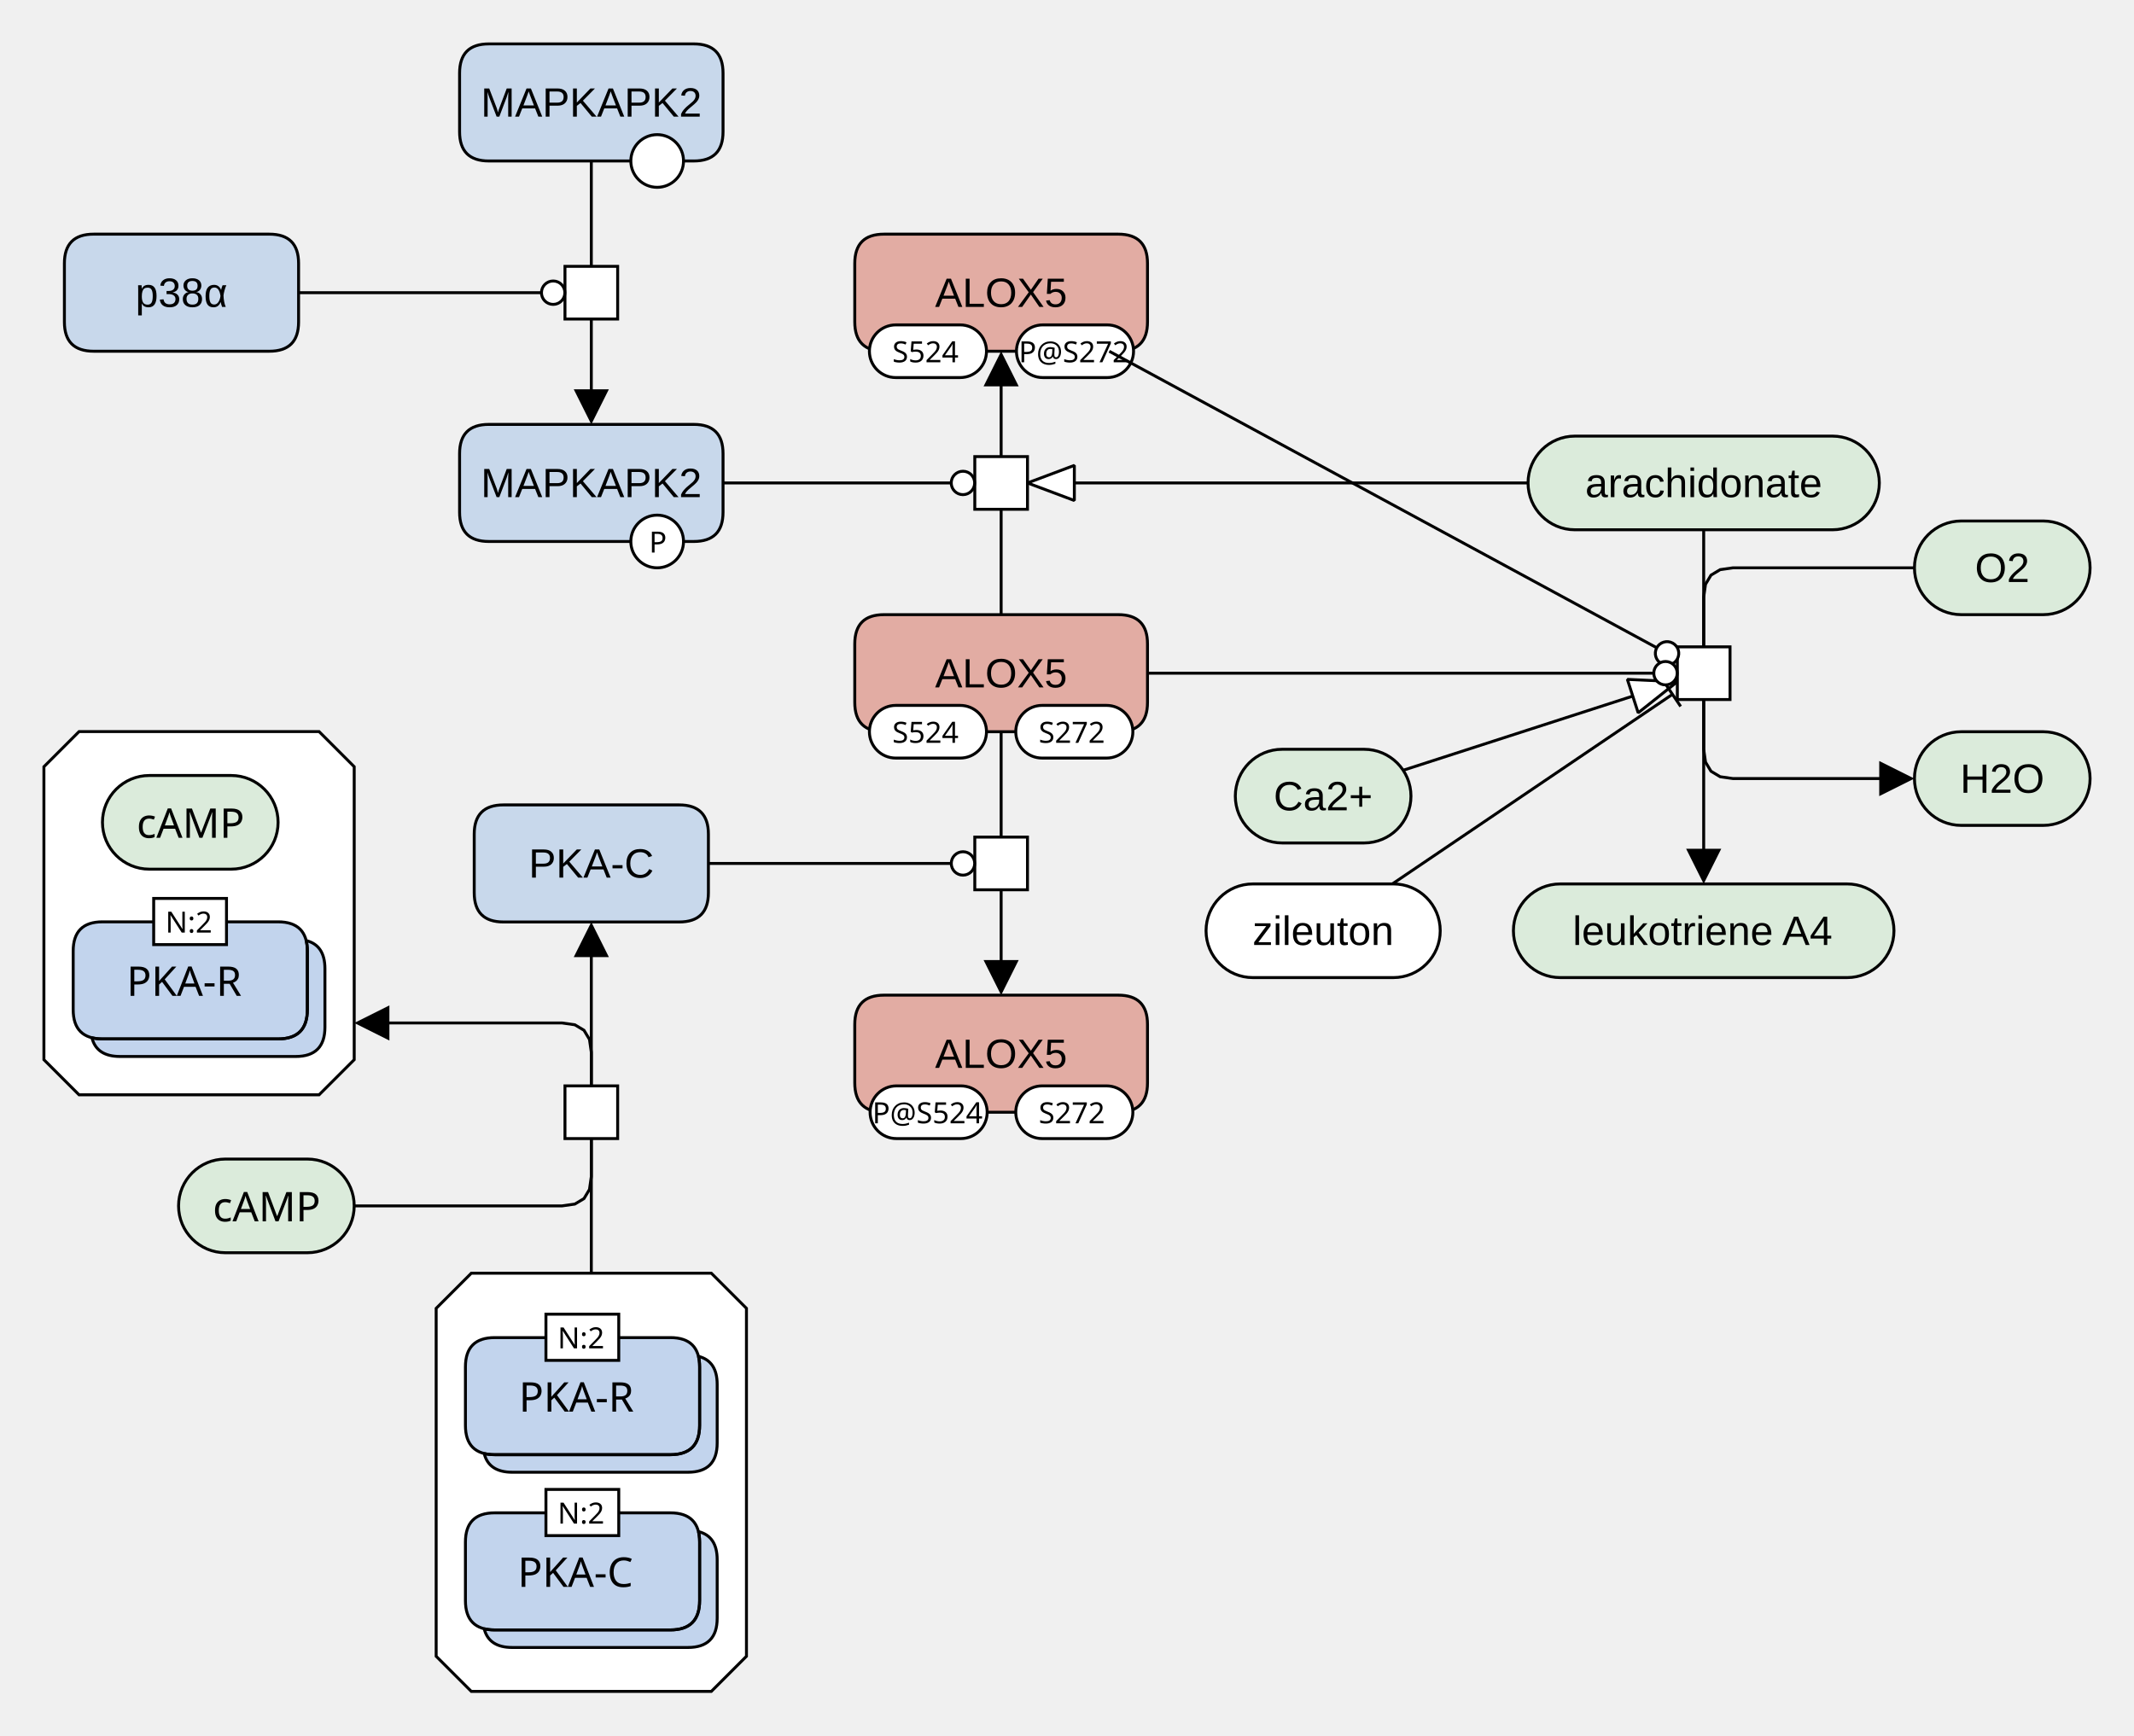
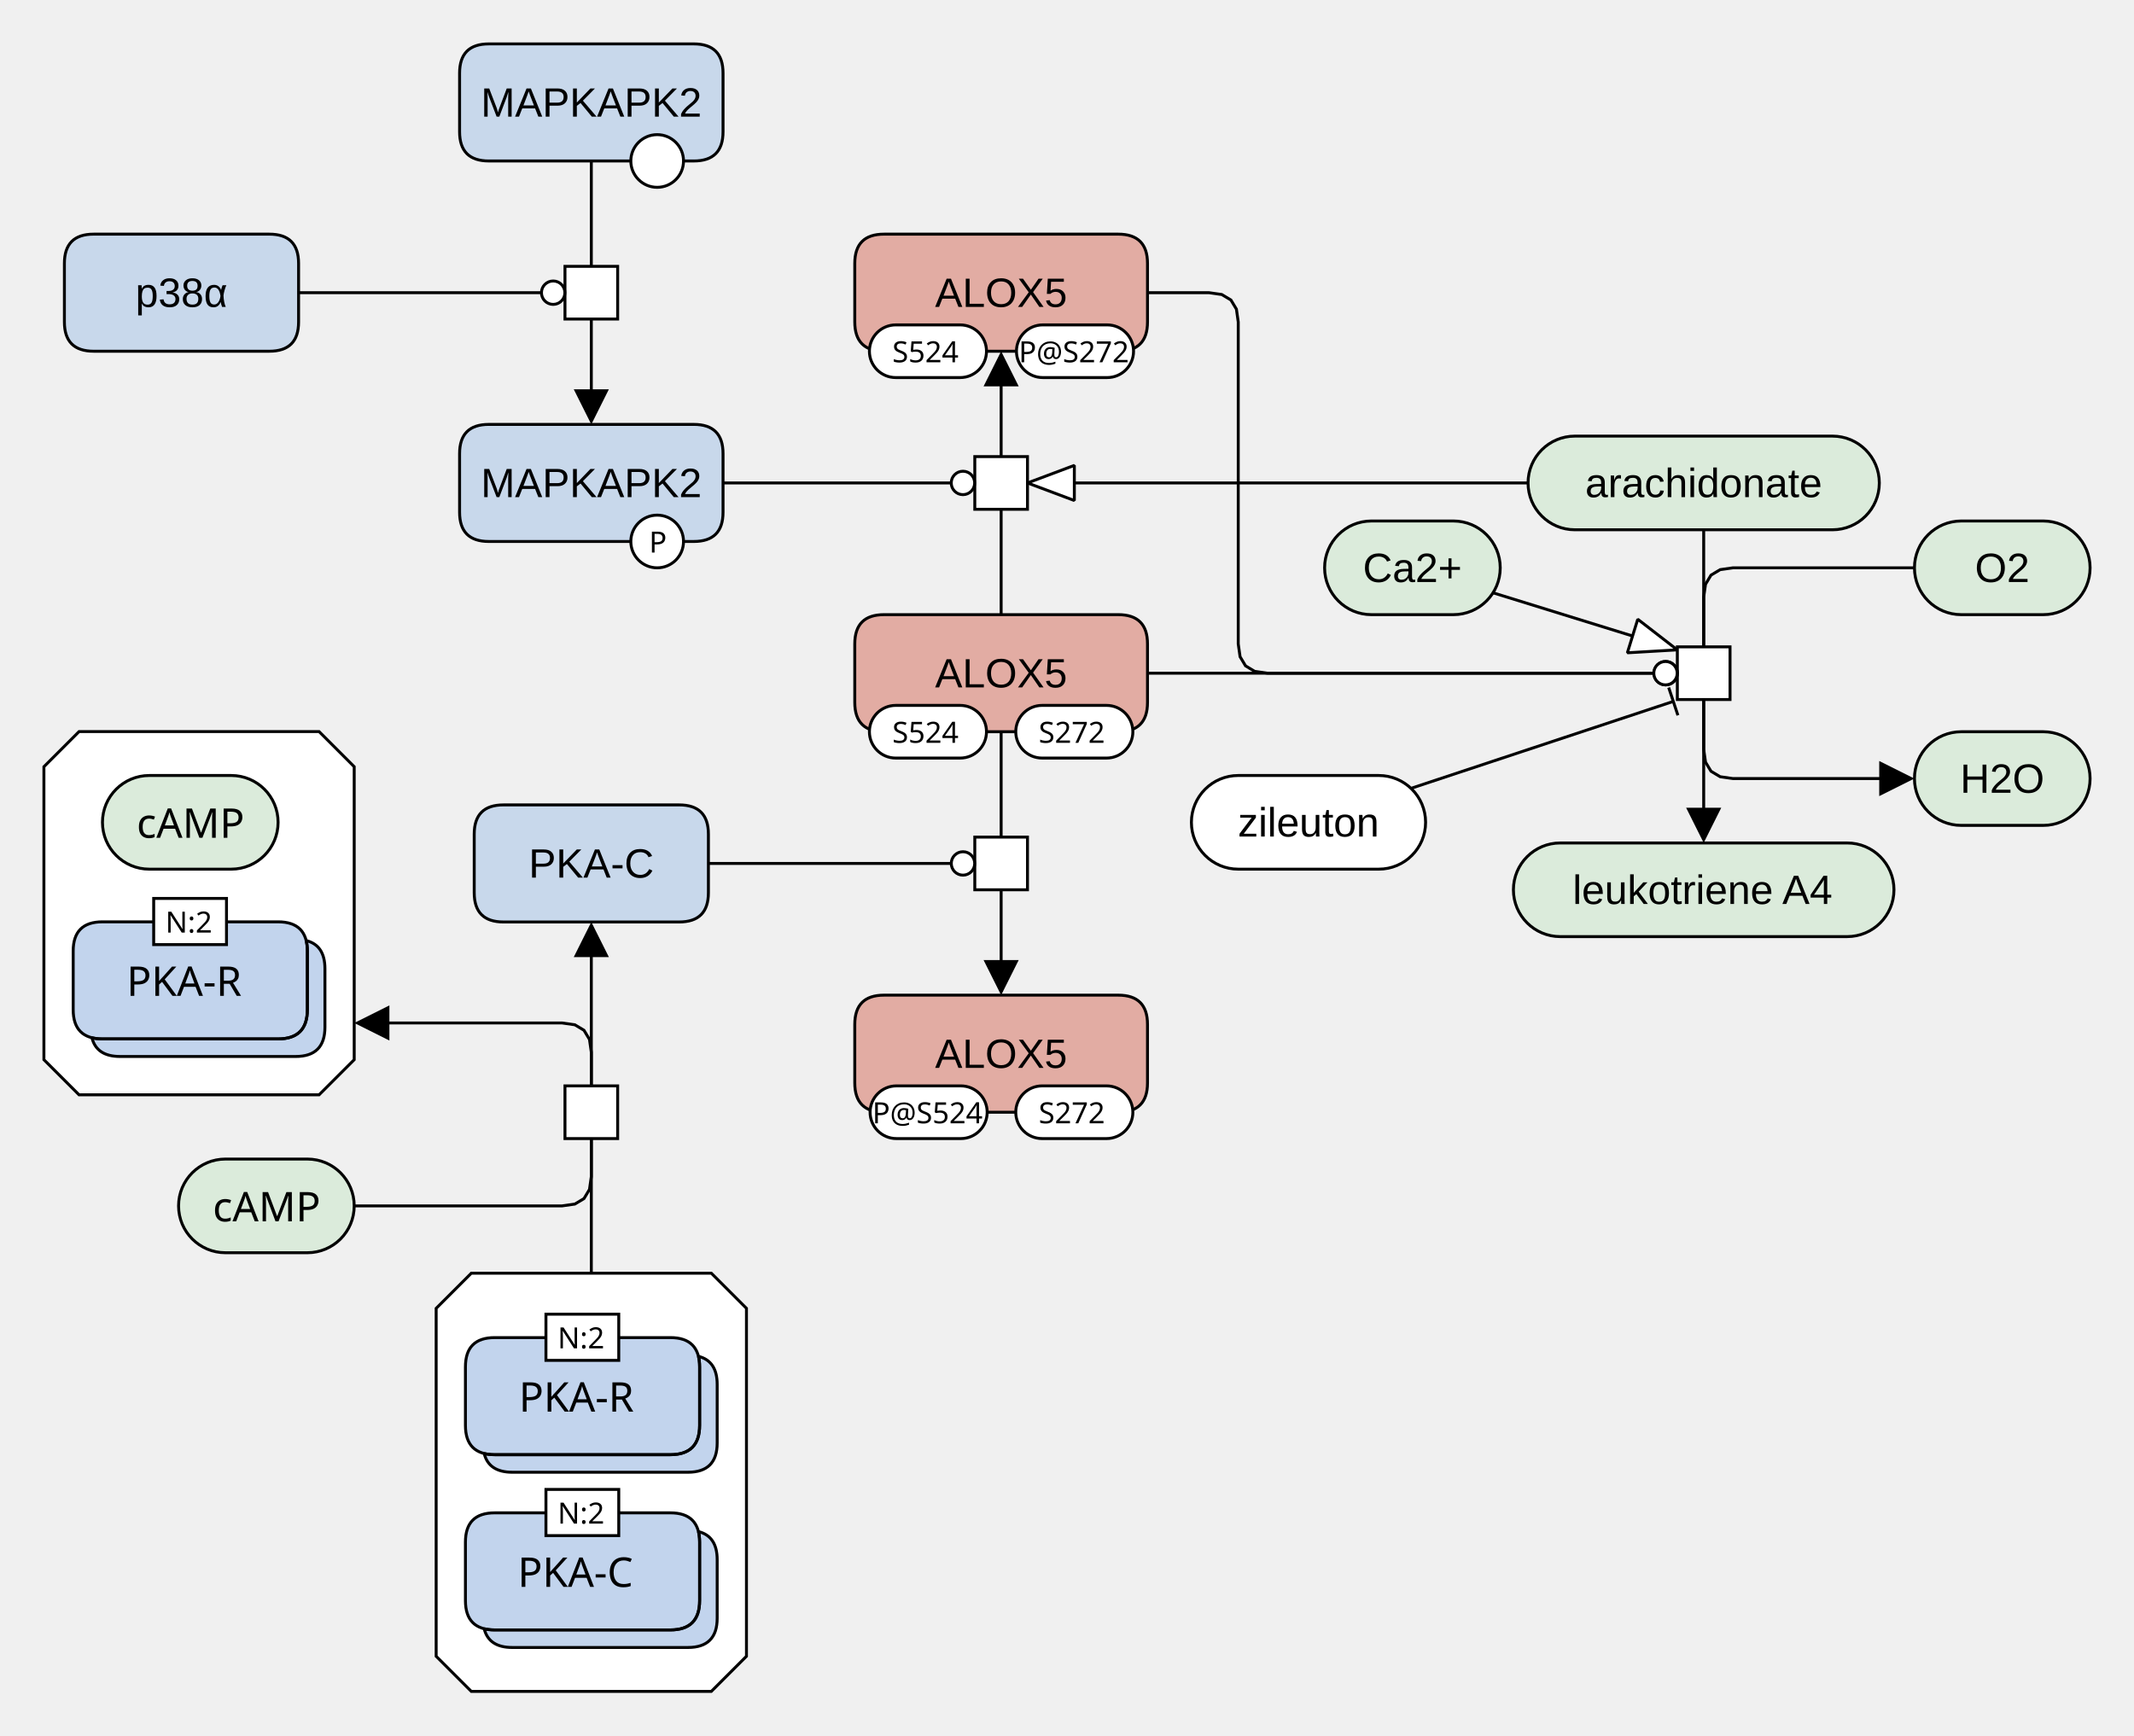
<svg xmlns="http://www.w3.org/2000/svg" xmlns:xlink="http://www.w3.org/1999/xlink" fill-opacity="1" color-rendering="auto" color-interpolation="auto" text-rendering="auto" stroke="black" stroke-linecap="square" width="729" stroke-miterlimit="10" shape-rendering="auto" stroke-opacity="1" fill="black" stroke-dasharray="none" font-weight="normal" stroke-width="1" height="593" font-family="'Dialog'" font-style="normal" stroke-linejoin="miter" font-size="12px" stroke-dashoffset="0" image-rendering="auto">
  <defs id="genericDefs" />
  <g>
    <defs id="defs1">
      <clipPath clipPathUnits="userSpaceOnUse" id="clipPath1">
        <path d="M0 0 L729 0 L729 593 L0 593 L0 0 Z" />
      </clipPath>
    </defs>
    <g id="y.node.0">
      <a target="_blank" xlink:type="simple" xlink:href="https://www.ebi.ac.uk/chebi/searchId.do?chebiId=CHEBI:32395" xlink:show="new">
        <g fill="rgb(219,235,219)" text-rendering="geometricPrecision" shape-rendering="geometricPrecision" transform="matrix(1,0,0,1,-418,-20)" stroke="rgb(219,235,219)">
          <rect x="940" y="169" width="120" rx="16" ry="16" height="32" stroke="none" />
        </g>
        <g text-rendering="geometricPrecision" stroke-miterlimit="1.45" shape-rendering="geometricPrecision" transform="matrix(1,0,0,1,-418,-20)" stroke-linecap="butt">
          <rect x="940" y="169" fill="none" width="120" rx="16" ry="16" height="32" />
        </g>
        <g>
          <g font-size="14px" stroke-linecap="butt" transform="matrix(1,0,0,1,-418,-20)" text-rendering="geometricPrecision" font-family="'Arial'" shape-rendering="geometricPrecision" stroke-miterlimit="1.45">
            <text x="959.524" xml:space="preserve" y="189.853" stroke="none">arachidonate</text>
          </g>
        </g>
      </a>
    </g>
    <g id="y.node.1">
      <g fill="white" text-rendering="geometricPrecision" shape-rendering="geometricPrecision" transform="matrix(1,0,0,1,-418,-20)" stroke="white">
        <rect x="991" width="18" height="18" y="241" stroke="none" />
      </g>
      <g text-rendering="geometricPrecision" stroke-miterlimit="1.45" shape-rendering="geometricPrecision" transform="matrix(1,0,0,1,-418,-20)" stroke-linecap="butt">
        <rect fill="none" x="991" width="18" height="18" y="241" />
      </g>
      <g />
    </g>
    <g id="y.node.2">
      <a target="_blank" xlink:type="simple" xlink:href="https://www.ebi.ac.uk/chebi/searchId.do?chebiId=CHEBI:57463" xlink:show="new">
        <g fill="rgb(219,235,219)" text-rendering="geometricPrecision" shape-rendering="geometricPrecision" transform="matrix(1,0,0,1,-418,-20)" stroke="rgb(219,235,219)">
-           <rect x="935" y="322" width="130" rx="16" ry="16" height="32" stroke="none" />
-         </g>
-         <g text-rendering="geometricPrecision" stroke-miterlimit="1.45" shape-rendering="geometricPrecision" transform="matrix(1,0,0,1,-418,-20)" stroke-linecap="butt">
-           <rect x="935" y="322" fill="none" width="130" rx="16" ry="16" height="32" />
-         </g>
-         <g>
-           <g font-size="14px" stroke-linecap="butt" transform="matrix(1,0,0,1,-418,-20)" text-rendering="geometricPrecision" font-family="'Arial'" shape-rendering="geometricPrecision" stroke-miterlimit="1.45">
-             <text x="955.249" xml:space="preserve" y="342.853" stroke="none">leukotriene A4</text>
+           <rect x="935" y="308" width="130" rx="16" ry="16" height="32" stroke="none" />
+         </g>
+         <g text-rendering="geometricPrecision" stroke-miterlimit="1.45" shape-rendering="geometricPrecision" transform="matrix(1,0,0,1,-418,-20)" stroke-linecap="butt">
+           <rect x="935" y="308" fill="none" width="130" rx="16" ry="16" height="32" />
+         </g>
+         <g>
+           <g font-size="14px" stroke-linecap="butt" transform="matrix(1,0,0,1,-418,-20)" text-rendering="geometricPrecision" font-family="'Arial'" shape-rendering="geometricPrecision" stroke-miterlimit="1.45">
+             <text x="955.249" xml:space="preserve" y="328.853" stroke="none">leukotriene A4</text>
          </g>
        </g>
      </a>
    </g>
    <g id="y.node.3">
      <a target="_blank" xlink:type="simple" xlink:href="https://www.ebi.ac.uk/chebi/searchId.do?chebiId=CHEBI:15379" xlink:show="new">
        <g fill="rgb(219,235,219)" text-rendering="geometricPrecision" shape-rendering="geometricPrecision" transform="matrix(1,0,0,1,-418,-20)" stroke="rgb(219,235,219)">
          <rect x="1072" y="198" width="60" rx="16" ry="16" height="32" stroke="none" />
        </g>
        <g text-rendering="geometricPrecision" stroke-miterlimit="1.45" shape-rendering="geometricPrecision" transform="matrix(1,0,0,1,-418,-20)" stroke-linecap="butt">
          <rect x="1072" y="198" fill="none" width="60" rx="16" ry="16" height="32" />
        </g>
        <g>
          <g font-size="14px" stroke-linecap="butt" transform="matrix(1,0,0,1,-418,-20)" text-rendering="geometricPrecision" font-family="'Arial'" shape-rendering="geometricPrecision" stroke-miterlimit="1.45">
            <text x="1092.662" xml:space="preserve" y="218.853" stroke="none">O2</text>
          </g>
        </g>
      </a>
    </g>
    <g id="y.node.4">
      <a target="_blank" xlink:type="simple" xlink:href="https://www.ebi.ac.uk/chebi/searchId.do?chebiId=CHEBI:15377" xlink:show="new">
        <g fill="rgb(219,235,219)" text-rendering="geometricPrecision" shape-rendering="geometricPrecision" transform="matrix(1,0,0,1,-418,-20)" stroke="rgb(219,235,219)">
          <rect x="1072" y="270" width="60" rx="16" ry="16" height="32" stroke="none" />
        </g>
        <g text-rendering="geometricPrecision" stroke-miterlimit="1.45" shape-rendering="geometricPrecision" transform="matrix(1,0,0,1,-418,-20)" stroke-linecap="butt">
          <rect x="1072" y="270" fill="none" width="60" rx="16" ry="16" height="32" />
        </g>
        <g>
          <g font-size="14px" stroke-linecap="butt" transform="matrix(1,0,0,1,-418,-20)" text-rendering="geometricPrecision" font-family="'Arial'" shape-rendering="geometricPrecision" stroke-miterlimit="1.45">
            <text x="1087.607" xml:space="preserve" y="290.853" stroke="none">H2O</text>
          </g>
        </g>
      </a>
    </g>
    <g id="y.node.5">
      <a target="_blank" xlink:type="simple" xlink:href="https://www.ebi.ac.uk/chebi/searchId.do?chebiId=CHEBI:29108" xlink:show="new">
        <g fill="rgb(219,235,219)" text-rendering="geometricPrecision" shape-rendering="geometricPrecision" transform="matrix(1,0,0,1,-418,-20)" stroke="rgb(219,235,219)">
-           <rect x="840" y="276" width="60" rx="16" ry="16" height="32" stroke="none" />
-         </g>
-         <g text-rendering="geometricPrecision" stroke-miterlimit="1.45" shape-rendering="geometricPrecision" transform="matrix(1,0,0,1,-418,-20)" stroke-linecap="butt">
-           <rect x="840" y="276" fill="none" width="60" rx="16" ry="16" height="32" />
-         </g>
-         <g>
-           <g font-size="14px" stroke-linecap="butt" transform="matrix(1,0,0,1,-418,-20)" text-rendering="geometricPrecision" font-family="'Arial'" shape-rendering="geometricPrecision" stroke-miterlimit="1.45">
-             <text x="853.071" xml:space="preserve" y="296.853" stroke="none">Ca2+</text>
+           <rect x="870.5" y="198" width="60" rx="16" ry="16" height="32" stroke="none" />
+         </g>
+         <g text-rendering="geometricPrecision" stroke-miterlimit="1.45" shape-rendering="geometricPrecision" transform="matrix(1,0,0,1,-418,-20)" stroke-linecap="butt">
+           <rect x="870.5" y="198" fill="none" width="60" rx="16" ry="16" height="32" />
+         </g>
+         <g>
+           <g font-size="14px" stroke-linecap="butt" transform="matrix(1,0,0,1,-418,-20)" text-rendering="geometricPrecision" font-family="'Arial'" shape-rendering="geometricPrecision" stroke-miterlimit="1.45">
+             <text x="883.571" xml:space="preserve" y="218.853" stroke="none">Ca2+</text>
          </g>
        </g>
      </a>
    </g>
    <g id="y.node.6">
      <a target="_blank" xlink:type="simple" xlink:href="https://www.ebi.ac.uk/chebi/searchId.do?chebiId=CHEBI:10112" xlink:show="new">
        <g fill="white" text-rendering="geometricPrecision" shape-rendering="geometricPrecision" transform="matrix(1,0,0,1,-418,-20)" stroke="white">
-           <rect x="830" y="322" width="80" rx="16" ry="16" height="32" stroke="none" />
-         </g>
-         <g text-rendering="geometricPrecision" stroke-miterlimit="1.45" shape-rendering="geometricPrecision" transform="matrix(1,0,0,1,-418,-20)" stroke-linecap="butt">
-           <rect x="830" y="322" fill="none" width="80" rx="16" ry="16" height="32" />
-         </g>
-         <g>
-           <g font-size="14px" stroke-linecap="butt" transform="matrix(1,0,0,1,-418,-20)" text-rendering="geometricPrecision" font-family="'Arial'" shape-rendering="geometricPrecision" stroke-miterlimit="1.45">
-             <text x="845.873" xml:space="preserve" y="342.853" stroke="none">zileuton</text>
+           <rect x="825" y="284.952" width="80" rx="16" ry="16" height="32" stroke="none" />
+         </g>
+         <g text-rendering="geometricPrecision" stroke-miterlimit="1.45" shape-rendering="geometricPrecision" transform="matrix(1,0,0,1,-418,-20)" stroke-linecap="butt">
+           <rect x="825" y="284.952" fill="none" width="80" rx="16" ry="16" height="32" />
+         </g>
+         <g>
+           <g font-size="14px" stroke-linecap="butt" transform="matrix(1,0,0,1,-418,-20)" text-rendering="geometricPrecision" font-family="'Arial'" shape-rendering="geometricPrecision" stroke-miterlimit="1.45">
+             <text x="840.873" xml:space="preserve" y="305.806" stroke="none">zileuton</text>
          </g>
        </g>
      </a>
    </g>
    <g id="y.node.7">
      <a target="_blank" xlink:type="simple" xlink:href="https://www.uniprot.org/uniprotkb/P09917" xlink:show="new">
        <g fill="rgb(226,172,163)" text-rendering="geometricPrecision" shape-rendering="geometricPrecision" transform="matrix(1,0,0,1,-418,-20)" stroke="rgb(226,172,163)">
          <path d="M710 110 Q710 100 720 100 L800 100 Q810 100 810 110 L810 130 Q810 140 800 140 L720 140 Q710 140 710 130 Z" stroke="none" />
        </g>
        <g text-rendering="geometricPrecision" stroke-miterlimit="1.45" shape-rendering="geometricPrecision" transform="matrix(1,0,0,1,-418,-20)" stroke-linecap="butt">
          <path fill="none" d="M710 110 Q710 100 720 100 L800 100 Q810 100 810 110 L810 130 Q810 140 800 140 L720 140 Q710 140 710 130 Z" />
        </g>
        <g>
          <g font-size="14px" stroke-linecap="butt" transform="matrix(1,0,0,1,-418,-20)" text-rendering="geometricPrecision" font-family="'Arial'" shape-rendering="geometricPrecision" stroke-miterlimit="1.45">
            <text x="737.431" xml:space="preserve" y="124.853" stroke="none">ALOX5</text>
          </g>
        </g>
        <g>
          <g fill="white" text-rendering="geometricPrecision" shape-rendering="geometricPrecision" transform="matrix(1,0,0,1,-418,-20) translate(765.2334,131)" stroke="white">
            <rect x="0" y="0" width="40" rx="9" ry="9" height="18" stroke="none" />
          </g>
          <g text-rendering="geometricPrecision" stroke-miterlimit="1.45" shape-rendering="geometricPrecision" transform="matrix(1,0,0,1,-418,-20) translate(765.2334,131)" stroke-linecap="butt">
            <rect x="0" y="0" fill="none" width="40" rx="9" ry="9" height="18" />
            <text x="0.767" xml:space="preserve" font-size="10px" y="12.779" font-family="sans-serif" stroke="none">P@S272</text>
          </g>
        </g>
        <g>
          <g fill="white" text-rendering="geometricPrecision" shape-rendering="geometricPrecision" transform="matrix(1,0,0,1,-418,-20) translate(715,131)" stroke="white">
            <rect x="0" y="0" width="40" rx="9" ry="9" height="18" stroke="none" />
          </g>
          <g text-rendering="geometricPrecision" stroke-miterlimit="1.45" shape-rendering="geometricPrecision" transform="matrix(1,0,0,1,-418,-20) translate(715,131)" stroke-linecap="butt">
            <rect x="0" y="0" fill="none" width="40" rx="9" ry="9" height="18" />
            <text x="7.822" xml:space="preserve" font-size="10px" y="12.779" font-family="sans-serif" stroke="none">S524</text>
          </g>
        </g>
      </a>
    </g>
    <g id="y.node.8">
      <a target="_blank" xlink:type="simple" xlink:href="https://www.uniprot.org/uniprotkb/P09917" xlink:show="new">
        <g fill="rgb(226,172,163)" text-rendering="geometricPrecision" shape-rendering="geometricPrecision" transform="matrix(1,0,0,1,-418,-20)" stroke="rgb(226,172,163)">
          <path d="M710 240 Q710 230 720 230 L800 230 Q810 230 810 240 L810 260 Q810 270 800 270 L720 270 Q710 270 710 260 Z" stroke="none" />
        </g>
        <g text-rendering="geometricPrecision" stroke-miterlimit="1.45" shape-rendering="geometricPrecision" transform="matrix(1,0,0,1,-418,-20)" stroke-linecap="butt">
          <path fill="none" d="M710 240 Q710 230 720 230 L800 230 Q810 230 810 240 L810 260 Q810 270 800 270 L720 270 Q710 270 710 260 Z" />
        </g>
        <g>
          <g font-size="14px" stroke-linecap="butt" transform="matrix(1,0,0,1,-418,-20)" text-rendering="geometricPrecision" font-family="'Arial'" shape-rendering="geometricPrecision" stroke-miterlimit="1.45">
            <text x="737.431" xml:space="preserve" y="254.853" stroke="none">ALOX5</text>
          </g>
        </g>
        <g>
          <g fill="white" text-rendering="geometricPrecision" shape-rendering="geometricPrecision" transform="matrix(1,0,0,1,-418,-20) translate(765,261)" stroke="white">
            <rect x="0" y="0" width="40" rx="9" ry="9" height="18" stroke="none" />
          </g>
          <g text-rendering="geometricPrecision" stroke-miterlimit="1.45" shape-rendering="geometricPrecision" transform="matrix(1,0,0,1,-418,-20) translate(765,261)" stroke-linecap="butt">
            <rect x="0" y="0" fill="none" width="40" rx="9" ry="9" height="18" />
            <text x="7.822" xml:space="preserve" font-size="10px" y="12.779" font-family="sans-serif" stroke="none">S272</text>
          </g>
        </g>
        <g>
          <g fill="white" text-rendering="geometricPrecision" shape-rendering="geometricPrecision" transform="matrix(1,0,0,1,-418,-20) translate(715,261)" stroke="white">
            <rect x="0" y="0" width="40" rx="9" ry="9" height="18" stroke="none" />
          </g>
          <g text-rendering="geometricPrecision" stroke-miterlimit="1.45" shape-rendering="geometricPrecision" transform="matrix(1,0,0,1,-418,-20) translate(715,261)" stroke-linecap="butt">
            <rect x="0" y="0" fill="none" width="40" rx="9" ry="9" height="18" />
            <text x="7.822" xml:space="preserve" font-size="10px" y="12.779" font-family="sans-serif" stroke="none">S524</text>
          </g>
        </g>
      </a>
    </g>
    <g id="y.node.9">
      <a target="_blank" xlink:type="simple" xlink:href="https://www.uniprot.org/uniprotkb/P09917" xlink:show="new">
        <g fill="rgb(226,172,163)" text-rendering="geometricPrecision" shape-rendering="geometricPrecision" transform="matrix(1,0,0,1,-418,-20)" stroke="rgb(226,172,163)">
          <path d="M710 370 Q710 360 720 360 L800 360 Q810 360 810 370 L810 390 Q810 400 800 400 L720 400 Q710 400 710 390 Z" stroke="none" />
        </g>
        <g text-rendering="geometricPrecision" stroke-miterlimit="1.45" shape-rendering="geometricPrecision" transform="matrix(1,0,0,1,-418,-20)" stroke-linecap="butt">
          <path fill="none" d="M710 370 Q710 360 720 360 L800 360 Q810 360 810 370 L810 390 Q810 400 800 400 L720 400 Q710 400 710 390 Z" />
        </g>
        <g>
          <g font-size="14px" stroke-linecap="butt" transform="matrix(1,0,0,1,-418,-20)" text-rendering="geometricPrecision" font-family="'Arial'" shape-rendering="geometricPrecision" stroke-miterlimit="1.45">
            <text x="737.431" xml:space="preserve" y="384.853" stroke="none">ALOX5</text>
          </g>
        </g>
        <g>
          <g fill="white" text-rendering="geometricPrecision" shape-rendering="geometricPrecision" transform="matrix(1,0,0,1,-418,-20) translate(765,391)" stroke="white">
            <rect x="0" y="0" width="40" rx="9" ry="9" height="18" stroke="none" />
          </g>
          <g text-rendering="geometricPrecision" stroke-miterlimit="1.45" shape-rendering="geometricPrecision" transform="matrix(1,0,0,1,-418,-20) translate(765,391)" stroke-linecap="butt">
            <rect x="0" y="0" fill="none" width="40" rx="9" ry="9" height="18" />
            <text x="7.822" xml:space="preserve" font-size="10px" y="12.779" font-family="sans-serif" stroke="none">S272</text>
          </g>
        </g>
        <g>
          <g fill="white" text-rendering="geometricPrecision" shape-rendering="geometricPrecision" transform="matrix(1,0,0,1,-418,-20) translate(715.2334,391)" stroke="white">
            <rect x="0" y="0" width="40" rx="9" ry="9" height="18" stroke="none" />
          </g>
          <g text-rendering="geometricPrecision" stroke-miterlimit="1.45" shape-rendering="geometricPrecision" transform="matrix(1,0,0,1,-418,-20) translate(715.2334,391)" stroke-linecap="butt">
            <rect x="0" y="0" fill="none" width="40" rx="9" ry="9" height="18" />
            <text x="0.767" xml:space="preserve" font-size="10px" y="12.779" font-family="sans-serif" stroke="none">P@S524</text>
          </g>
        </g>
      </a>
    </g>
    <g id="y.node.10">
      <g fill="white" text-rendering="geometricPrecision" shape-rendering="geometricPrecision" transform="matrix(1,0,0,1,-418,-20)" stroke="white">
        <rect x="751" width="18" height="18" y="176" stroke="none" />
      </g>
      <g text-rendering="geometricPrecision" stroke-miterlimit="1.45" shape-rendering="geometricPrecision" transform="matrix(1,0,0,1,-418,-20)" stroke-linecap="butt">
        <rect fill="none" x="751" width="18" height="18" y="176" />
      </g>
      <g />
    </g>
    <g id="y.node.11">
      <g fill="white" text-rendering="geometricPrecision" shape-rendering="geometricPrecision" transform="matrix(1,0,0,1,-418,-20)" stroke="white">
        <rect x="751" width="18" height="18" y="306" stroke="none" />
      </g>
      <g text-rendering="geometricPrecision" stroke-miterlimit="1.45" shape-rendering="geometricPrecision" transform="matrix(1,0,0,1,-418,-20)" stroke-linecap="butt">
        <rect fill="none" x="751" width="18" height="18" y="306" />
      </g>
      <g />
    </g>
    <g id="y.node.12">
      <a target="_blank" xlink:type="simple" xlink:href="https://www.uniprot.org/uniprotkb/P49137" xlink:show="new">
        <g fill="rgb(200,216,235)" text-rendering="geometricPrecision" shape-rendering="geometricPrecision" transform="matrix(1,0,0,1,-418,-20)" stroke="rgb(200,216,235)">
          <path d="M575 175 Q575 165 585 165 L655 165 Q665 165 665 175 L665 195 Q665 205 655 205 L585 205 Q575 205 575 195 Z" stroke="none" />
        </g>
        <g text-rendering="geometricPrecision" stroke-miterlimit="1.45" shape-rendering="geometricPrecision" transform="matrix(1,0,0,1,-418,-20)" stroke-linecap="butt">
          <path fill="none" d="M575 175 Q575 165 585 165 L655 165 Q665 165 665 175 L665 195 Q665 205 655 205 L585 205 Q575 205 575 195 Z" />
        </g>
        <g>
          <g font-size="14px" stroke-linecap="butt" transform="matrix(1,0,0,1,-418,-20)" text-rendering="geometricPrecision" font-family="'Arial'" shape-rendering="geometricPrecision" stroke-miterlimit="1.45">
            <text x="582.262" xml:space="preserve" y="189.853" stroke="none">MAPKAPK2</text>
          </g>
        </g>
        <g>
          <g fill="white" text-rendering="geometricPrecision" shape-rendering="geometricPrecision" transform="matrix(1,0,0,1,-418,-20) translate(633.5,196)" stroke="white">
            <rect x="0" y="0" width="18" rx="9" ry="9" height="18" stroke="none" />
          </g>
          <g text-rendering="geometricPrecision" stroke-miterlimit="1.45" shape-rendering="geometricPrecision" transform="matrix(1,0,0,1,-418,-20) translate(633.5,196)" stroke-linecap="butt">
            <rect x="0" y="0" fill="none" width="18" rx="9" ry="9" height="18" />
            <text x="6.236" xml:space="preserve" font-size="10px" y="12.779" font-family="sans-serif" stroke="none">P</text>
          </g>
        </g>
      </a>
    </g>
    <g id="y.node.13">
      <g fill="rgb(200,216,235)" text-rendering="geometricPrecision" shape-rendering="geometricPrecision" transform="matrix(1,0,0,1,-418,-20)" stroke="rgb(200,216,235)">
        <path d="M580 305 Q580 295 590 295 L650 295 Q660 295 660 305 L660 325 Q660 335 650 335 L590 335 Q580 335 580 325 Z" stroke="none" />
      </g>
      <g text-rendering="geometricPrecision" stroke-miterlimit="1.45" shape-rendering="geometricPrecision" transform="matrix(1,0,0,1,-418,-20)" stroke-linecap="butt">
        <path fill="none" d="M580 305 Q580 295 590 295 L650 295 Q660 295 660 305 L660 325 Q660 335 650 335 L590 335 Q580 335 580 325 Z" />
      </g>
      <g>
        <g font-size="14px" stroke-linecap="butt" transform="matrix(1,0,0,1,-418,-20)" text-rendering="geometricPrecision" font-family="'Arial'" shape-rendering="geometricPrecision" stroke-miterlimit="1.45">
          <text x="598.607" xml:space="preserve" y="319.853" stroke="none">PKA-C</text>
        </g>
      </g>
    </g>
    <g id="y.node.14">
      <a target="_blank" xlink:type="simple" xlink:href="https://www.uniprot.org/uniprotkb/P49137" xlink:show="new">
        <g fill="rgb(200,216,235)" text-rendering="geometricPrecision" shape-rendering="geometricPrecision" transform="matrix(1,0,0,1,-418,-20)" stroke="rgb(200,216,235)">
          <path d="M575 45 Q575 35 585 35 L655 35 Q665 35 665 45 L665 65 Q665 75 655 75 L585 75 Q575 75 575 65 Z" stroke="none" />
        </g>
        <g text-rendering="geometricPrecision" stroke-miterlimit="1.45" shape-rendering="geometricPrecision" transform="matrix(1,0,0,1,-418,-20)" stroke-linecap="butt">
          <path fill="none" d="M575 45 Q575 35 585 35 L655 35 Q665 35 665 45 L665 65 Q665 75 655 75 L585 75 Q575 75 575 65 Z" />
        </g>
        <g>
          <g font-size="14px" stroke-linecap="butt" transform="matrix(1,0,0,1,-418,-20)" text-rendering="geometricPrecision" font-family="'Arial'" shape-rendering="geometricPrecision" stroke-miterlimit="1.45">
            <text x="582.262" xml:space="preserve" y="59.853" stroke="none">MAPKAPK2</text>
          </g>
        </g>
        <g>
          <g fill="white" text-rendering="geometricPrecision" shape-rendering="geometricPrecision" transform="matrix(1,0,0,1,-418,-20) translate(633.5,66)" stroke="white">
            <rect x="0" y="0" width="18" rx="9" ry="9" height="18" stroke="none" />
          </g>
          <g text-rendering="geometricPrecision" stroke-miterlimit="1.45" shape-rendering="geometricPrecision" transform="matrix(1,0,0,1,-418,-20) translate(633.5,66)" stroke-linecap="butt">
            <rect x="0" y="0" fill="none" width="18" rx="9" ry="9" height="18" />
          </g>
        </g>
      </a>
    </g>
    <g id="y.node.15">
      <g fill="white" text-rendering="geometricPrecision" shape-rendering="geometricPrecision" transform="matrix(1,0,0,1,-418,-20)" stroke="white">
        <rect x="611" width="18" height="18" y="111" stroke="none" />
      </g>
      <g text-rendering="geometricPrecision" stroke-miterlimit="1.45" shape-rendering="geometricPrecision" transform="matrix(1,0,0,1,-418,-20)" stroke-linecap="butt">
        <rect fill="none" x="611" width="18" height="18" y="111" />
      </g>
      <g />
    </g>
    <g id="y.node.16">
      <a target="_blank" xlink:type="simple" xlink:href="https://www.uniprot.org/uniprotkb/Q16539" xlink:show="new">
        <g fill="rgb(200,216,235)" text-rendering="geometricPrecision" shape-rendering="geometricPrecision" transform="matrix(1,0,0,1,-418,-20)" stroke="rgb(200,216,235)">
          <path d="M440 110 Q440 100 450 100 L510 100 Q520 100 520 110 L520 130 Q520 140 510 140 L450 140 Q440 140 440 130 Z" stroke="none" />
        </g>
        <g text-rendering="geometricPrecision" stroke-miterlimit="1.45" shape-rendering="geometricPrecision" transform="matrix(1,0,0,1,-418,-20)" stroke-linecap="butt">
          <path fill="none" d="M440 110 Q440 100 450 100 L510 100 Q520 100 520 110 L520 130 Q520 140 510 140 L450 140 Q440 140 440 130 Z" />
        </g>
        <g>
          <g font-size="14px" stroke-linecap="butt" transform="matrix(1,0,0,1,-418,-20)" text-rendering="geometricPrecision" font-family="'Arial'" shape-rendering="geometricPrecision" stroke-miterlimit="1.45">
            <text x="464.274" xml:space="preserve" y="124.853" stroke="none">p38α</text>
          </g>
        </g>
      </a>
    </g>
    <g id="y.edge.0">
      <g text-rendering="geometricPrecision" stroke-miterlimit="1.45" shape-rendering="geometricPrecision" transform="matrix(1,0,0,1,-418,-20)" stroke-linecap="butt">
        <path fill="none" d="M1000 201.028 L1000 240.961" />
      </g>
    </g>
    <g id="y.edge.1">
      <g text-rendering="geometricPrecision" stroke-miterlimit="1.45" shape-rendering="geometricPrecision" transform="matrix(1,0,0,1,-418,-20)" stroke-linecap="butt">
-         <path fill="none" d="M1000 258.981 L1000 310.988" />
-       </g>
-       <g text-rendering="geometricPrecision" stroke-miterlimit="1.45" shape-rendering="geometricPrecision" transform="matrix(1,0,0,1,-418,-20)" stroke-linecap="butt">
-         <path d="M1000 321.988 L1006 309.988 L994 309.988 Z" stroke="none" />
+         <path fill="none" d="M1000 258.997 L1000 296.971" />
+       </g>
+       <g text-rendering="geometricPrecision" stroke-miterlimit="1.45" shape-rendering="geometricPrecision" transform="matrix(1,0,0,1,-418,-20)" stroke-linecap="butt">
+         <path d="M1000 307.971 L1006 295.971 L994 295.971 Z" stroke="none" />
      </g>
    </g>
    <g id="y.edge.2">
      <g text-rendering="geometricPrecision" stroke-miterlimit="1.45" shape-rendering="geometricPrecision" transform="matrix(1,0,0,1,-418,-20)" stroke-linecap="butt">
        <path fill="none" d="M1071.968 214 L1010 214 L1005.625 214.625 L1002.5 216.5 L1000.625 219.625 L1000 224 L1000 240.965" />
      </g>
    </g>
    <g id="y.edge.3">
      <g text-rendering="geometricPrecision" stroke-miterlimit="1.45" shape-rendering="geometricPrecision" transform="matrix(1,0,0,1,-418,-20)" stroke-linecap="butt">
        <path fill="none" d="M1000 258.965 L1000 276 L1000.625 280.375 L1002.5 283.5 L1005.625 285.375 L1010 286 L1060.968 286" />
        <path d="M1071.968 286 L1059.968 280 L1059.968 292 Z" stroke="none" />
      </g>
    </g>
    <g id="y.edge.4">
      <g text-rendering="geometricPrecision" stroke-miterlimit="1.45" shape-rendering="geometricPrecision" transform="matrix(1,0,0,1,-418,-20)" stroke-linecap="butt">
-         <path fill="none" d="M897.327 283.171 L976.727 257.519" />
-         <path fill="white" d="M991.001 252.907 L973.931 252.117 L977.62 263.536 Z" stroke="none" />
-         <path fill="none" d="M991.001 252.907 L973.931 252.117 L977.62 263.536 Z" />
+         <path fill="none" d="M928.036 222.53 L976.66 237.592" />
+         <path fill="white" d="M990.988 242.03 L977.48 231.565 L973.929 243.027 Z" stroke="none" />
+         <path fill="none" d="M990.988 242.03 L977.48 231.565 L973.929 243.027 Z" />
      </g>
    </g>
    <g id="y.edge.5">
      <g text-rendering="geometricPrecision" stroke-miterlimit="1.45" shape-rendering="geometricPrecision" transform="matrix(1,0,0,1,-418,-20)" stroke-linecap="butt">
-         <path fill="none" d="M893.645 321.994 L989.334 257.22" />
-         <path d="M986.531 253.08 L992.137 261.361 Z" stroke="none" />
-         <path fill="none" stroke-miterlimit="10" d="M986.531 253.08 L992.137 261.361 Z" stroke-linecap="square" />
+         <path fill="none" d="M900.008 289.347 L989.618 259.64" />
+         <path d="M988.044 254.894 L991.191 264.386 Z" stroke="none" />
+         <path fill="none" stroke-miterlimit="10" d="M988.044 254.894 L991.191 264.386 Z" stroke-linecap="square" />
      </g>
    </g>
    <g id="y.edge.7">
      <g text-rendering="geometricPrecision" stroke-miterlimit="1.45" shape-rendering="geometricPrecision" transform="matrix(1,0,0,1,-418,-20)" stroke-linecap="butt">
-         <path fill="none" d="M796.943 140.011 L983.968 241.316" />
-         <path fill="white" d="M991.002 245.126 C989.95 247.069 987.523 247.79 985.58 246.738 C983.638 245.686 982.916 243.258 983.968 241.316 C985.02 239.374 987.448 238.652 989.39 239.704 C991.333 240.756 992.054 243.184 991.002 245.126 Z" stroke="none" />
-         <path fill="none" d="M991.002 245.126 C989.95 247.069 987.523 247.79 985.58 246.738 C983.638 245.686 982.916 243.258 983.968 241.316 C985.02 239.374 987.448 238.652 989.39 239.704 C991.333 240.756 992.054 243.184 991.002 245.126 Z" />
+         <path fill="none" d="M810.032 120 L831 120 L835.375 120.625 L838.5 122.5 L840.375 125.625 L841 130 L841 240 L841.625 244.375 L843.5 247.5 L846.625 249.375 L851 250 L983.033 250" />
+         <path fill="white" d="M991.033 250 C991.033 252.209 989.242 254 987.033 254 C984.824 254 983.033 252.209 983.033 250 C983.033 247.791 984.824 246 987.033 246 C989.242 246 991.033 247.791 991.033 250 Z" stroke="none" />
+         <path fill="none" d="M991.033 250 C991.033 252.209 989.242 254 987.033 254 C984.824 254 983.033 252.209 983.033 250 C983.033 247.791 984.824 246 987.033 246 C989.242 246 991.033 247.791 991.033 250 Z" />
      </g>
    </g>
    <g id="y.edge.6">
      <g text-rendering="geometricPrecision" stroke-miterlimit="1.45" shape-rendering="geometricPrecision" transform="matrix(1,0,0,1,-418,-20)" stroke-linecap="butt">
        <path fill="none" d="M810.01 250 L982.955 250" />
        <path fill="white" d="M990.955 250 C990.955 252.209 989.164 254 986.955 254 C984.746 254 982.955 252.209 982.955 250 C982.955 247.791 984.746 246 986.955 246 C989.164 246 990.955 247.791 990.955 250 Z" stroke="none" />
        <path fill="none" d="M990.955 250 C990.955 252.209 989.164 254 986.955 254 C984.746 254 982.955 252.209 982.955 250 C982.955 247.791 984.746 246 986.955 246 C989.164 246 990.955 247.791 990.955 250 Z" />
      </g>
    </g>
    <g id="y.edge.8">
      <g text-rendering="geometricPrecision" stroke-miterlimit="1.45" shape-rendering="geometricPrecision" transform="matrix(1,0,0,1,-418,-20)" stroke-linecap="butt">
        <path fill="none" d="M760 229.973 L760 194.003" />
      </g>
    </g>
    <g id="y.edge.21">
      <g text-rendering="geometricPrecision" stroke-miterlimit="1.45" shape-rendering="geometricPrecision" transform="matrix(1,0,0,1,-418,-20)" stroke-linecap="butt">
        <path fill="none" d="M939.971 185 L784.007 185" />
        <path fill="white" d="M769.007 185 L785.007 191 L785.007 179 Z" stroke="none" />
        <path fill="none" d="M769.007 185 L785.007 191 L785.007 179 Z" />
      </g>
    </g>
    <g id="y.edge.9">
      <g text-rendering="geometricPrecision" stroke-miterlimit="1.45" shape-rendering="geometricPrecision" transform="matrix(1,0,0,1,-418,-20)" stroke-linecap="butt">
        <path fill="none" d="M760 176.018 L760 150.995" />
        <path d="M760 139.995 L754 151.995 L766 151.995 Z" stroke="none" />
      </g>
    </g>
    <g id="y.edge.11">
      <g text-rendering="geometricPrecision" stroke-miterlimit="1.45" shape-rendering="geometricPrecision" transform="matrix(1,0,0,1,-418,-20)" stroke-linecap="butt">
        <path fill="none" d="M760 270.027 L760 305.997" />
      </g>
    </g>
    <g id="y.edge.12">
      <g text-rendering="geometricPrecision" stroke-miterlimit="1.45" shape-rendering="geometricPrecision" transform="matrix(1,0,0,1,-418,-20)" stroke-linecap="butt">
        <path fill="none" d="M760 323.982 L760 349.005" />
        <path d="M760 360.005 L766 348.005 L754 348.005 Z" stroke="none" />
      </g>
    </g>
    <g id="y.edge.10">
      <g text-rendering="geometricPrecision" stroke-miterlimit="1.45" shape-rendering="geometricPrecision" transform="matrix(1,0,0,1,-418,-20)" stroke-linecap="butt">
        <path fill="none" d="M665.015 185 L742.956 185" />
        <path fill="white" d="M750.956 185 C750.956 187.209 749.165 189 746.956 189 C744.747 189 742.956 187.209 742.956 185 C742.956 182.791 744.747 181 746.956 181 C749.165 181 750.956 182.791 750.956 185 Z" stroke="none" />
        <path fill="none" d="M750.956 185 C750.956 187.209 749.165 189 746.956 189 C744.747 189 742.956 187.209 742.956 185 C742.956 182.791 744.747 181 746.956 181 C749.165 181 750.956 182.791 750.956 185 Z" />
      </g>
    </g>
    <g id="y.edge.13">
      <g text-rendering="geometricPrecision" stroke-miterlimit="1.45" shape-rendering="geometricPrecision" transform="matrix(1,0,0,1,-418,-20)" stroke-linecap="butt">
        <path fill="none" d="M660.024 315 L742.969 315" />
        <path fill="white" d="M750.969 315 C750.969 317.209 749.178 319 746.969 319 C744.76 319 742.969 317.209 742.969 315 C742.969 312.791 744.76 311 746.969 311 C749.178 311 750.969 312.791 750.969 315 Z" stroke="none" />
        <path fill="none" d="M750.969 315 C750.969 317.209 749.178 319 746.969 319 C744.76 319 742.969 317.209 742.969 315 C742.969 312.791 744.76 311 746.969 311 C749.178 311 750.969 312.791 750.969 315 Z" />
      </g>
    </g>
    <g id="y.edge.14">
      <g text-rendering="geometricPrecision" stroke-miterlimit="1.45" shape-rendering="geometricPrecision" transform="matrix(1,0,0,1,-418,-20)" stroke-linecap="butt">
        <path fill="none" d="M620 75.027 L620 110.997" />
      </g>
    </g>
    <g id="y.edge.15">
      <g text-rendering="geometricPrecision" stroke-miterlimit="1.45" shape-rendering="geometricPrecision" transform="matrix(1,0,0,1,-418,-20)" stroke-linecap="butt">
        <path fill="none" d="M620 128.982 L620 154.005" />
        <path d="M620 165.005 L626 153.005 L614 153.005 Z" stroke="none" />
      </g>
    </g>
    <g id="y.edge.16">
      <g text-rendering="geometricPrecision" stroke-miterlimit="1.45" shape-rendering="geometricPrecision" transform="matrix(1,0,0,1,-418,-20)" stroke-linecap="butt">
        <path fill="none" d="M520.024 120 L602.969 120" />
        <path fill="white" d="M610.969 120 C610.969 122.209 609.178 124 606.969 124 C604.76 124 602.969 122.209 602.969 120 C602.969 117.791 604.76 116 606.969 116 C609.178 116 610.969 117.791 610.969 120 Z" stroke="none" />
        <path fill="none" d="M610.969 120 C610.969 122.209 609.178 124 606.969 124 C604.76 124 602.969 122.209 602.969 120 C602.969 117.791 604.76 116 606.969 116 C609.178 116 610.969 117.791 610.969 120 Z" />
      </g>
    </g>
    <g id="y.node.17">
      <g fill="white" text-rendering="geometricPrecision" shape-rendering="geometricPrecision" transform="matrix(1,0,0,1,-418,-20)" stroke="white">
        <path d="M579 455 L661 455 L673 467 L673 585.872 L661 597.872 L579 597.872 L567 585.872 L567 467 Z" stroke="none" />
      </g>
      <g text-rendering="geometricPrecision" stroke-miterlimit="1.45" shape-rendering="geometricPrecision" transform="matrix(1,0,0,1,-418,-20)" stroke-linecap="butt">
        <path fill="none" d="M579 455 L661 455 L673 467 L673 585.872 L661 597.872 L579 597.872 L567 585.872 L567 467 Z" />
      </g>
      <g />
    </g>
    <g id="y.node.18">
      <g fill="rgb(194,212,237)" text-rendering="geometricPrecision" shape-rendering="geometricPrecision" transform="matrix(1,0,0,1,-418,-20)" stroke="rgb(194,212,237)">
        <path d="M587 477 Q577 477 577 487 L577 507 Q577 515 583.4 516.6 L583.4 516.6 Q585 523 593 523 L653 523 Q663 523 663 513 L663 493 Q663 485 656.6 483.4 L656.6 483.4 Q655 477 647 477 Z" stroke="none" />
      </g>
      <g text-rendering="geometricPrecision" stroke-miterlimit="1.45" shape-rendering="geometricPrecision" transform="matrix(1,0,0,1,-418,-20)" stroke-linecap="butt">
        <path fill="none" d="M656.6 483.4 Q657 485 657 487 L657 507 Q657 517 647 517 L587 517 Q585 517 583.4 516.6 L583.4 516.6 Q585 523 593 523 L653 523 Q663 523 663 513 L663 493 Q663 485 656.6 483.4 Z" />
      </g>
      <g text-rendering="geometricPrecision" stroke-miterlimit="1.45" shape-rendering="geometricPrecision" transform="matrix(1,0,0,1,-418,-20)" stroke-linecap="butt">
        <path fill="none" d="M587 477 Q577 477 577 487 L577 507 Q577 517 587 517 L647 517 Q657 517 657 507 L657 487 Q657 477 647 477 Z" />
      </g>
      <g>
        <g font-size="14px" stroke-linecap="butt" transform="matrix(1,0,0,1,-418,-20)" text-rendering="geometricPrecision" font-family="sans-serif" shape-rendering="geometricPrecision" stroke-miterlimit="1.45">
          <text x="595.255" xml:space="preserve" y="502.291" stroke="none">PKA-R</text>
        </g>
      </g>
      <g>
        <g fill="white" text-rendering="geometricPrecision" shape-rendering="geometricPrecision" transform="matrix(1,0,0,1,-418,-20) translate(604.5,469)" stroke="white">
          <rect x="0" width="24.875" height="15.777" y="0" stroke="none" />
        </g>
        <g font-size="10px" stroke-linecap="butt" transform="matrix(1,0,0,1,-418,-20) translate(604.5,469)" text-rendering="geometricPrecision" font-family="sans-serif" shape-rendering="geometricPrecision" stroke-miterlimit="1.45">
          <text x="4" xml:space="preserve" y="11.668" stroke="none">N:2</text>
          <rect fill="none" x="0" width="24.875" height="15.777" y="0" />
        </g>
      </g>
    </g>
    <g id="y.node.19">
      <g fill="rgb(194,212,237)" text-rendering="geometricPrecision" shape-rendering="geometricPrecision" transform="matrix(1,0,0,1,-418,-20)" stroke="rgb(194,212,237)">
        <path d="M587 536.872 Q577 536.872 577 546.872 L577 566.872 Q577 574.872 583.4 576.472 L583.4 576.472 Q585 582.872 593 582.872 L653 582.872 Q663 582.872 663 572.872 L663 552.872 Q663 544.872 656.6 543.272 L656.6 543.272 Q655 536.872 647 536.872 Z" stroke="none" />
      </g>
      <g text-rendering="geometricPrecision" stroke-miterlimit="1.45" shape-rendering="geometricPrecision" transform="matrix(1,0,0,1,-418,-20)" stroke-linecap="butt">
        <path fill="none" d="M656.6 543.272 Q657 544.872 657 546.872 L657 566.872 Q657 576.872 647 576.872 L587 576.872 Q585 576.872 583.4 576.472 L583.4 576.472 Q585 582.872 593 582.872 L653 582.872 Q663 582.872 663 572.872 L663 552.872 Q663 544.872 656.6 543.272 Z" />
      </g>
      <g text-rendering="geometricPrecision" stroke-miterlimit="1.45" shape-rendering="geometricPrecision" transform="matrix(1,0,0,1,-418,-20)" stroke-linecap="butt">
        <path fill="none" d="M587 536.872 Q577 536.872 577 546.872 L577 566.872 Q577 576.872 587 576.872 L647 576.872 Q657 576.872 657 566.872 L657 546.872 Q657 536.872 647 536.872 Z" />
      </g>
      <g>
        <g font-size="14px" stroke-linecap="butt" transform="matrix(1,0,0,1,-418,-20)" text-rendering="geometricPrecision" font-family="sans-serif" shape-rendering="geometricPrecision" stroke-miterlimit="1.45">
          <text x="594.838" xml:space="preserve" y="562.163" stroke="none">PKA-C</text>
        </g>
      </g>
      <g>
        <g fill="white" text-rendering="geometricPrecision" shape-rendering="geometricPrecision" transform="matrix(1,0,0,1,-418,-20) translate(604.5,528.872)" stroke="white">
          <rect x="0" width="24.875" height="15.777" y="0" stroke="none" />
        </g>
        <g font-size="10px" stroke-linecap="butt" transform="matrix(1,0,0,1,-418,-20) translate(604.5,528.872)" text-rendering="geometricPrecision" font-family="sans-serif" shape-rendering="geometricPrecision" stroke-miterlimit="1.45">
          <text x="4" xml:space="preserve" y="11.668" stroke="none">N:2</text>
          <rect fill="none" x="0" width="24.875" height="15.777" y="0" />
        </g>
      </g>
    </g>
    <g id="y.node.20">
      <g fill="white" text-rendering="geometricPrecision" shape-rendering="geometricPrecision" transform="matrix(1,0,0,1,-418,-20)" stroke="white">
        <path d="M445 269.952 L527 269.952 L539 281.952 L539 382.048 L527 394.048 L445 394.048 L433 382.048 L433 281.952 Z" stroke="none" />
      </g>
      <g text-rendering="geometricPrecision" stroke-miterlimit="1.45" shape-rendering="geometricPrecision" transform="matrix(1,0,0,1,-418,-20)" stroke-linecap="butt">
        <path fill="none" d="M445 269.952 L527 269.952 L539 281.952 L539 382.048 L527 394.048 L445 394.048 L433 382.048 L433 281.952 Z" />
      </g>
      <g />
    </g>
    <g id="y.node.21">
      <g fill="rgb(194,212,237)" text-rendering="geometricPrecision" shape-rendering="geometricPrecision" transform="matrix(1,0,0,1,-418,-20)" stroke="rgb(194,212,237)">
        <path d="M453 334.952 Q443 334.952 443 344.952 L443 364.952 Q443 372.952 449.4 374.553 L449.4 374.553 Q451 380.952 459 380.952 L519 380.952 Q529 380.952 529 370.952 L529 350.952 Q529 342.952 522.6 341.353 L522.6 341.353 Q521 334.952 513 334.952 Z" stroke="none" />
      </g>
      <g text-rendering="geometricPrecision" stroke-miterlimit="1.45" shape-rendering="geometricPrecision" transform="matrix(1,0,0,1,-418,-20)" stroke-linecap="butt">
        <path fill="none" d="M522.6 341.353 Q523 342.952 523 344.952 L523 364.952 Q523 374.952 513 374.952 L453 374.952 Q451 374.952 449.4 374.553 L449.4 374.553 Q451 380.952 459 380.952 L519 380.952 Q529 380.952 529 370.952 L529 350.952 Q529 342.952 522.6 341.353 Z" />
      </g>
      <g text-rendering="geometricPrecision" stroke-miterlimit="1.45" shape-rendering="geometricPrecision" transform="matrix(1,0,0,1,-418,-20)" stroke-linecap="butt">
        <path fill="none" d="M453 334.952 Q443 334.952 443 344.952 L443 364.952 Q443 374.952 453 374.952 L513 374.952 Q523 374.952 523 364.952 L523 344.952 Q523 334.952 513 334.952 Z" />
      </g>
      <g>
        <g font-size="14px" stroke-linecap="butt" transform="matrix(1,0,0,1,-418,-20)" text-rendering="geometricPrecision" font-family="sans-serif" shape-rendering="geometricPrecision" stroke-miterlimit="1.45">
          <text x="461.255" xml:space="preserve" y="360.244" stroke="none">PKA-R</text>
        </g>
      </g>
      <g>
        <g fill="white" text-rendering="geometricPrecision" shape-rendering="geometricPrecision" transform="matrix(1,0,0,1,-418,-20) translate(470.5,326.9525)" stroke="white">
          <rect x="0" width="24.875" height="15.777" y="0" stroke="none" />
        </g>
        <g font-size="10px" stroke-linecap="butt" transform="matrix(1,0,0,1,-418,-20) translate(470.5,326.9525)" text-rendering="geometricPrecision" font-family="sans-serif" shape-rendering="geometricPrecision" stroke-miterlimit="1.45">
          <text x="4" xml:space="preserve" y="11.668" stroke="none">N:2</text>
          <rect fill="none" x="0" width="24.875" height="15.777" y="0" />
        </g>
      </g>
    </g>
    <g id="y.node.22">
      <a target="_blank" xlink:type="simple" xlink:href="https://www.ebi.ac.uk/chebi/searchId.do?chebiId=CHEBI:58165" xlink:show="new">
        <g fill="rgb(219,235,219)" text-rendering="geometricPrecision" shape-rendering="geometricPrecision" transform="matrix(1,0,0,1,-418,-20)" stroke="rgb(219,235,219)">
          <rect x="453" y="284.952" width="60" rx="16" ry="16" height="32" stroke="none" />
        </g>
        <g text-rendering="geometricPrecision" stroke-miterlimit="1.45" shape-rendering="geometricPrecision" transform="matrix(1,0,0,1,-418,-20)" stroke-linecap="butt">
          <rect x="453" y="284.952" fill="none" width="60" rx="16" ry="16" height="32" />
        </g>
        <g>
          <g font-size="14px" stroke-linecap="butt" transform="matrix(1,0,0,1,-418,-20)" text-rendering="geometricPrecision" font-family="sans-serif" shape-rendering="geometricPrecision" stroke-miterlimit="1.45">
            <text x="464.687" xml:space="preserve" y="306.244" stroke="none">cAMP</text>
          </g>
        </g>
      </a>
    </g>
    <g id="y.node.23">
      <a target="_blank" xlink:type="simple" xlink:href="https://www.ebi.ac.uk/chebi/searchId.do?chebiId=CHEBI:58165" xlink:show="new">
        <g fill="rgb(219,235,219)" text-rendering="geometricPrecision" shape-rendering="geometricPrecision" transform="matrix(1,0,0,1,-418,-20)" stroke="rgb(219,235,219)">
          <rect x="479" y="416" width="60" rx="16" ry="16" height="32" stroke="none" />
        </g>
        <g text-rendering="geometricPrecision" stroke-miterlimit="1.45" shape-rendering="geometricPrecision" transform="matrix(1,0,0,1,-418,-20)" stroke-linecap="butt">
          <rect x="479" y="416" fill="none" width="60" rx="16" ry="16" height="32" />
        </g>
        <g>
          <g font-size="14px" stroke-linecap="butt" transform="matrix(1,0,0,1,-418,-20)" text-rendering="geometricPrecision" font-family="sans-serif" shape-rendering="geometricPrecision" stroke-miterlimit="1.45">
            <text x="490.687" xml:space="preserve" y="437.291" stroke="none">cAMP</text>
          </g>
        </g>
      </a>
    </g>
    <g id="y.node.24">
      <g fill="white" text-rendering="geometricPrecision" shape-rendering="geometricPrecision" transform="matrix(1,0,0,1,-418,-20)" stroke="white">
        <rect x="611" width="18" height="18" y="391" stroke="none" />
      </g>
      <g text-rendering="geometricPrecision" stroke-miterlimit="1.45" shape-rendering="geometricPrecision" transform="matrix(1,0,0,1,-418,-20)" stroke-linecap="butt">
        <rect fill="none" x="611" width="18" height="18" y="391" />
      </g>
      <g />
    </g>
    <g id="y.edge.17">
      <g text-rendering="geometricPrecision" stroke-miterlimit="1.45" shape-rendering="geometricPrecision" transform="matrix(1,0,0,1,-418,-20)" stroke-linecap="butt">
        <path fill="none" d="M620 454.976 L620 408.993" />
      </g>
    </g>
    <g id="y.edge.18">
      <g text-rendering="geometricPrecision" stroke-miterlimit="1.45" shape-rendering="geometricPrecision" transform="matrix(1,0,0,1,-418,-20)" stroke-linecap="butt">
        <path fill="none" d="M538.999 432 L610 432 L614.375 431.375 L617.5 429.5 L619.375 426.375 L620 422 L620 408.969" />
      </g>
    </g>
    <g id="y.edge.19">
      <g text-rendering="geometricPrecision" stroke-miterlimit="1.45" shape-rendering="geometricPrecision" transform="matrix(1,0,0,1,-418,-20)" stroke-linecap="butt">
        <path fill="none" d="M620 390.994 L620 346" />
        <path d="M620 335 L614 347 L626 347 Z" stroke="none" />
      </g>
    </g>
    <g id="y.edge.20">
      <g text-rendering="geometricPrecision" stroke-miterlimit="1.45" shape-rendering="geometricPrecision" transform="matrix(1,0,0,1,-418,-20)" stroke-linecap="butt">
        <path fill="none" d="M620 390.975 L620 379.5 L619.375 375.125 L617.5 372 L614.375 370.125 L610 369.5 L550.023 369.5" />
        <path d="M539.023 369.5 L551.023 375.5 L551.023 363.5 Z" stroke="none" />
      </g>
    </g>
  </g>
</svg>
